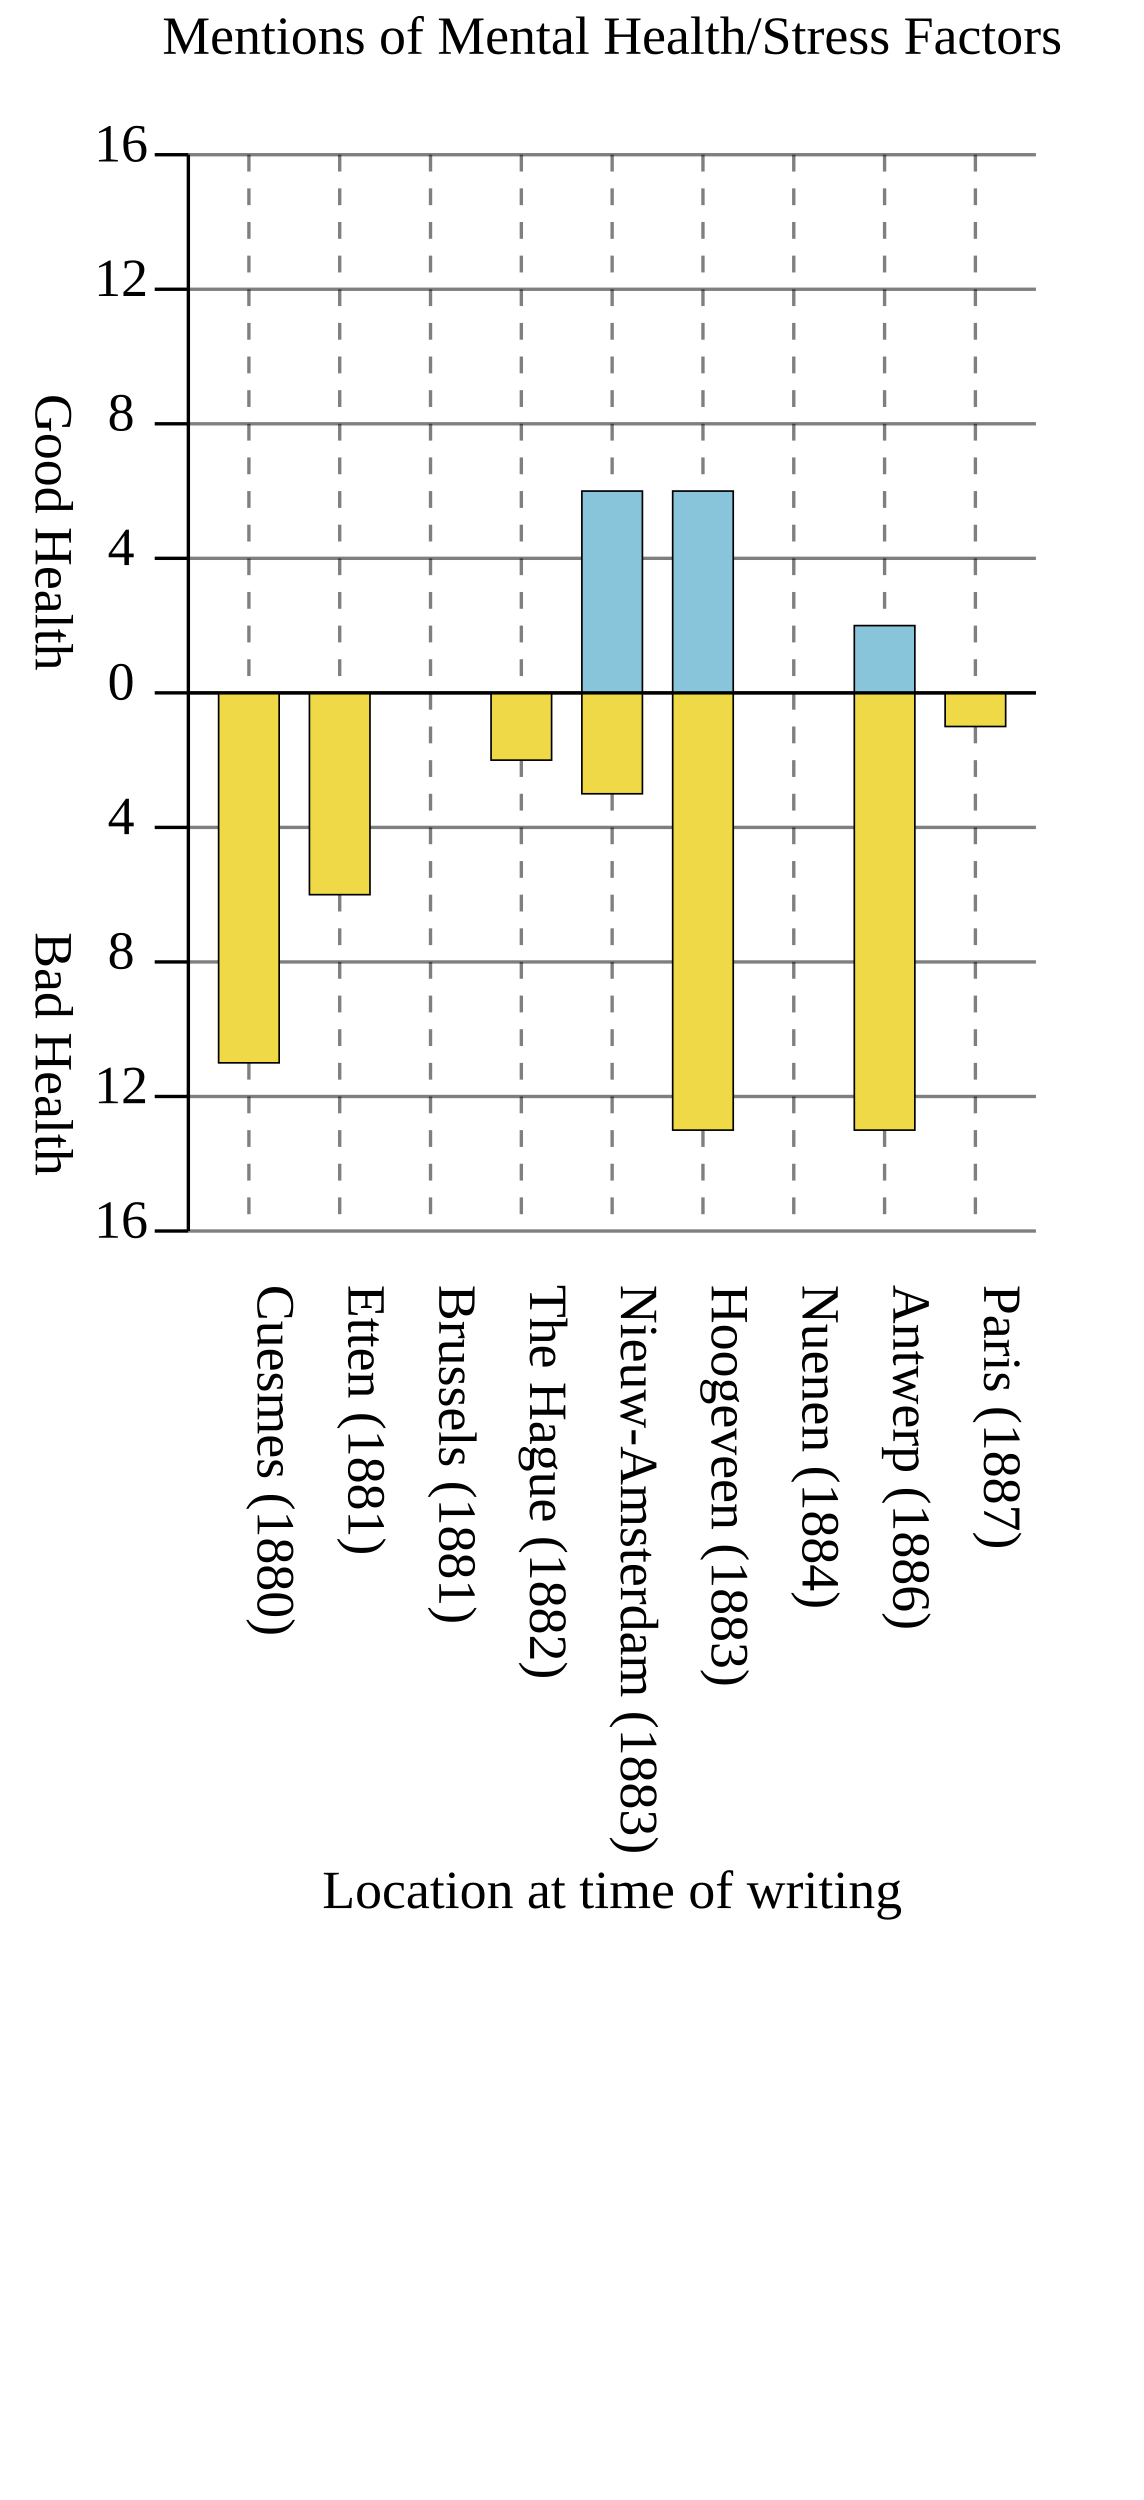
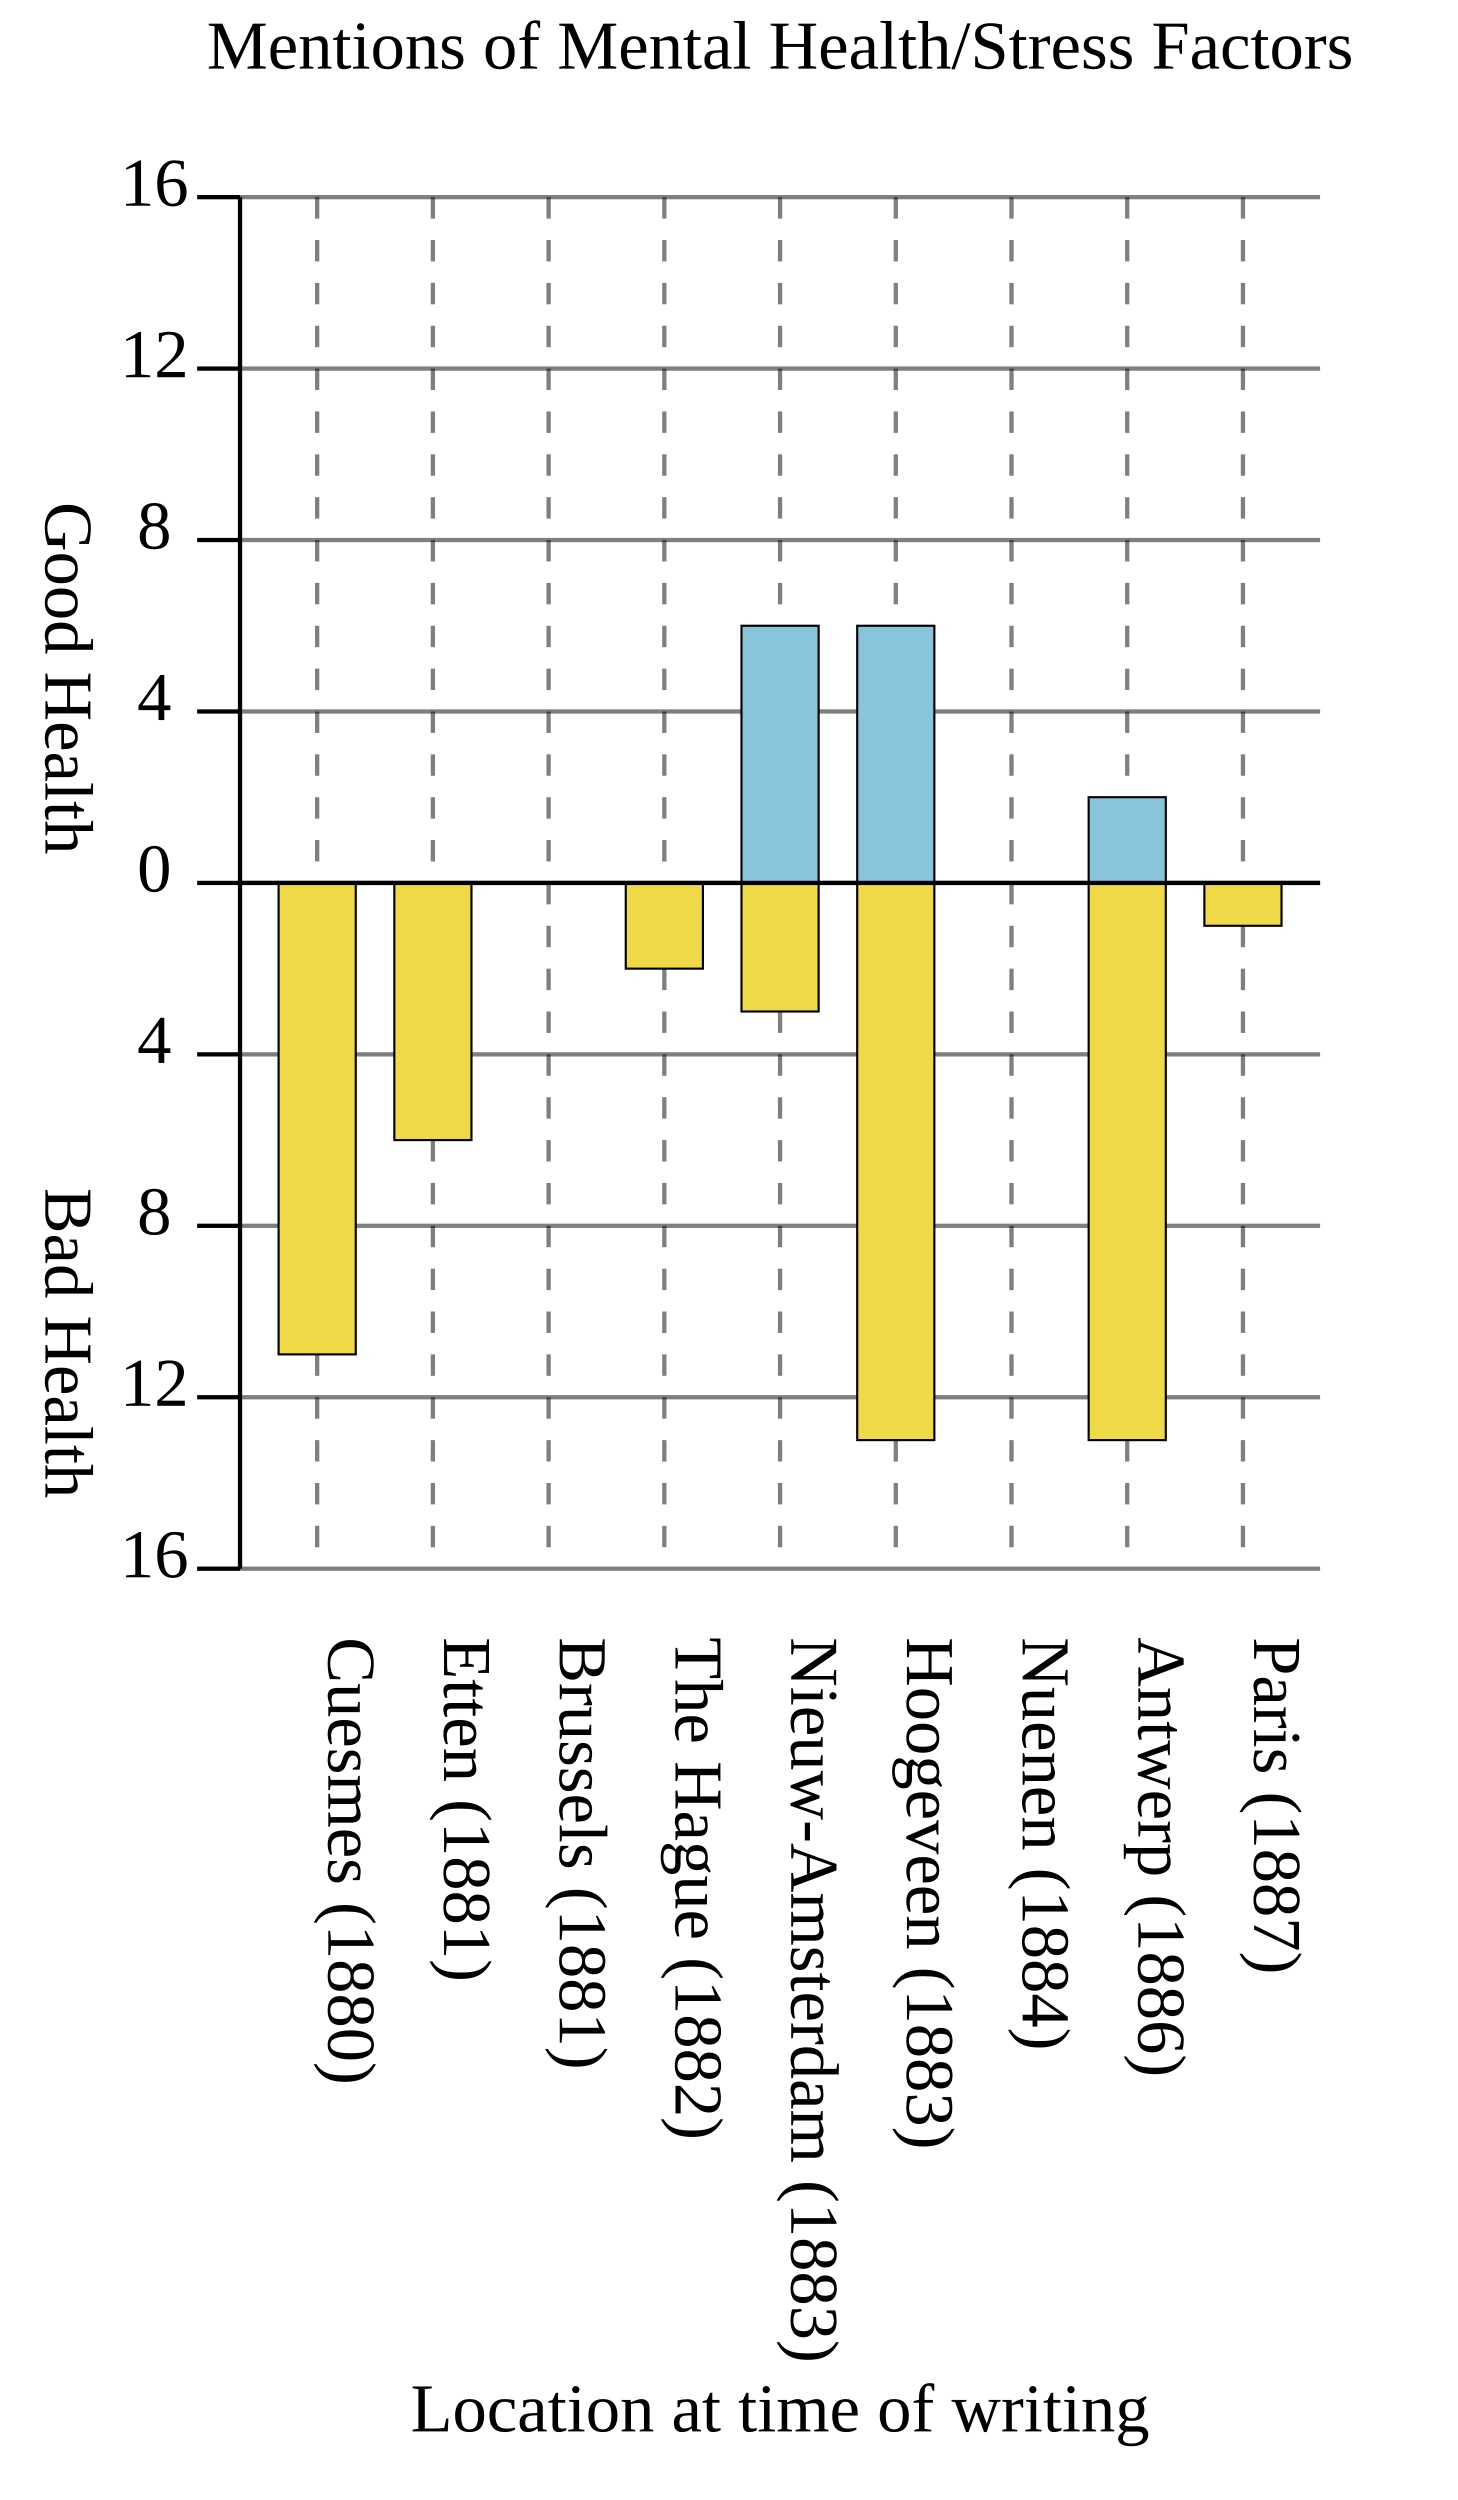
- <svg xmlns="http://www.w3.org/2000/svg" height="743.289" width="340">
+ <svg xmlns="http://www.w3.org/2000/svg" height="583.289" width="340">
  <g transform="translate(56, 206)">
    <text x="-20" y="2" font-size="16" font-family="Times New Roman" text-anchor="middle">0</text>
    <line x1="0" x2="-10" y1="0" y2="0" stroke="black" />
    <line x1="0" x2="252" y1="0" y2="0" stroke="black" opacity=".5" />
    <text x="-20" y="42" font-size="16" font-family="Times New Roman" text-anchor="middle">4</text>
    <line x1="0" x2="-10" y1="40" y2="40" stroke="black" />
    <line x1="0" x2="252" y1="40" y2="40" stroke="black" opacity=".5" />
    <text x="-20" y="82" font-size="16" font-family="Times New Roman" text-anchor="middle">8</text>
    <line x1="0" x2="-10" y1="80" y2="80" stroke="black" />
    <line x1="0" x2="252" y1="80" y2="80" stroke="black" opacity=".5" />
    <text x="-20" y="122" font-size="16" font-family="Times New Roman" text-anchor="middle">12</text>
    <line x1="0" x2="-10" y1="120" y2="120" stroke="black" />
    <line x1="0" x2="252" y1="120" y2="120" stroke="black" opacity=".5" />
    <text x="-20" y="162" font-size="16" font-family="Times New Roman" text-anchor="middle">16</text>
    <line x1="0" x2="-10" y1="160" y2="160" stroke="black" />
    <line x1="0" x2="252" y1="160" y2="160" stroke="black" opacity=".5" />
    <text x="-20" y="-158" font-size="16" font-family="Times New Roman" text-anchor="middle">16</text>
    <line x1="-10" x2="0" y1="-160" y2="-160" stroke="black" />
    <line x1="0" x2="252" y1="-160" y2="-160" stroke="black" opacity=".5" />
    <text x="-20" y="-118" font-size="16" font-family="Times New Roman" text-anchor="middle">12</text>
    <line x1="-10" x2="0" y1="-120" y2="-120" stroke="black" />
    <line x1="0" x2="252" y1="-120" y2="-120" stroke="black" opacity=".5" />
    <text x="-20" y="-78" font-size="16" font-family="Times New Roman" text-anchor="middle">8</text>
    <line x1="-10" x2="0" y1="-80" y2="-80" stroke="black" />
    <line x1="0" x2="252" y1="-80" y2="-80" stroke="black" opacity=".5" />
    <text x="-20" y="-38" font-size="16" font-family="Times New Roman" text-anchor="middle">4</text>
    <line x1="-10" x2="0" y1="-40" y2="-40" stroke="black" />
    <line x1="0" x2="252" y1="-40" y2="-40" stroke="black" opacity=".5" />
    <line x1="18" x2="18" y1="-160" y2="160" stroke="black" opacity=".5" stroke-dasharray="5,5" />
    <rect x="9" width="18" y="-0" height="0" fill="#88c5db" stroke-width=".5" stroke="black" />
    <rect x="9" width="18" y="0" height="110" fill="#f0d946" stroke-width=".5" stroke="black" />
    <text x="26" y="176" text-anchor="start" font-size="16" font-family="Times New Roman" writing-mode="tb">Cuesmes (1880)</text>
    <line x1="45" x2="45" y1="-160" y2="160" stroke="black" opacity=".5" stroke-dasharray="5,5" />
    <rect x="36" width="18" y="-0" height="0" fill="#88c5db" stroke-width=".5" stroke="black" />
    <rect x="36" width="18" y="0" height="60" fill="#f0d946" stroke-width=".5" stroke="black" />
    <text x="53" y="176" text-anchor="start" font-size="16" font-family="Times New Roman" writing-mode="tb">Etten (1881)</text>
    <line x1="72" x2="72" y1="-160" y2="160" stroke="black" opacity=".5" stroke-dasharray="5,5" />
    <rect x="63" width="18" y="-0" height="0" fill="#88c5db" stroke-width=".5" stroke="black" />
    <rect x="63" width="18" y="0" height="0" fill="#f0d946" stroke-width=".5" stroke="black" />
    <text x="80" y="176" text-anchor="start" font-size="16" font-family="Times New Roman" writing-mode="tb">Brussels (1881)</text>
    <line x1="99" x2="99" y1="-160" y2="160" stroke="black" opacity=".5" stroke-dasharray="5,5" />
    <rect x="90" width="18" y="-0" height="0" fill="#88c5db" stroke-width=".5" stroke="black" />
    <rect x="90" width="18" y="0" height="20" fill="#f0d946" stroke-width=".5" stroke="black" />
    <text x="107" y="176" text-anchor="start" font-size="16" font-family="Times New Roman" writing-mode="tb">The Hague (1882)</text>
    <line x1="126" x2="126" y1="-160" y2="160" stroke="black" opacity=".5" stroke-dasharray="5,5" />
    <rect x="117" width="18" y="-60" height="60" fill="#88c5db" stroke-width=".5" stroke="black" />
    <rect x="117" width="18" y="0" height="30" fill="#f0d946" stroke-width=".5" stroke="black" />
    <text x="134" y="176" text-anchor="start" font-size="16" font-family="Times New Roman" writing-mode="tb">Nieuw-Amsterdam (1883)</text>
    <line x1="153" x2="153" y1="-160" y2="160" stroke="black" opacity=".5" stroke-dasharray="5,5" />
    <rect x="144" width="18" y="-60" height="60" fill="#88c5db" stroke-width=".5" stroke="black" />
    <rect x="144" width="18" y="0" height="130" fill="#f0d946" stroke-width=".5" stroke="black" />
    <text x="161" y="176" text-anchor="start" font-size="16" font-family="Times New Roman" writing-mode="tb">Hoogeveen (1883)</text>
    <line x1="180" x2="180" y1="-160" y2="160" stroke="black" opacity=".5" stroke-dasharray="5,5" />
    <rect x="171" width="18" y="-0" height="0" fill="#88c5db" stroke-width=".5" stroke="black" />
    <rect x="171" width="18" y="0" height="0" fill="#f0d946" stroke-width=".5" stroke="black" />
    <text x="188" y="176" text-anchor="start" font-size="16" font-family="Times New Roman" writing-mode="tb">Nuenen (1884)</text>
    <line x1="207" x2="207" y1="-160" y2="160" stroke="black" opacity=".5" stroke-dasharray="5,5" />
    <rect x="198" width="18" y="-20" height="20" fill="#88c5db" stroke-width=".5" stroke="black" />
    <rect x="198" width="18" y="0" height="130" fill="#f0d946" stroke-width=".5" stroke="black" />
    <text x="215" y="176" text-anchor="start" font-size="16" font-family="Times New Roman" writing-mode="tb">Antwerp (1886)</text>
    <line x1="234" x2="234" y1="-160" y2="160" stroke="black" opacity=".5" stroke-dasharray="5,5" />
    <rect x="225" width="18" y="-0" height="0" fill="#88c5db" stroke-width=".5" stroke="black" />
    <rect x="225" width="18" y="0" height="10" fill="#f0d946" stroke-width=".5" stroke="black" />
    <text x="242" y="176" text-anchor="start" font-size="16" font-family="Times New Roman" writing-mode="tb">Paris (1887)</text>
    <text x="-40" y="-80" font-size="16" text-anchor="middle" font-family="Times New Roman" font-weight="300" writing-mode="tb">Good Health</text>
    <text x="-40" y="80" font-size="16" text-anchor="middle" font-family="Times New Roman" font-weight="300" writing-mode="tb">Bad Health</text>
    <text x="126" y="361.289" text-anchor="middle" font-family="Times New Roman" font-size="16">Location at time of writing</text>
    <text x="126" y="-190" font-size="16" text-anchor="middle" font-family="Times New Roman" font-weight="300">Mentions of Mental Health/Stress Factors</text>
    <line x1="0" x2="0" y1="-160" y2="160" stroke="black" />
    <line x1="0" x2="252" y1="0" y2="0" stroke="black" />
  </g>
</svg>
